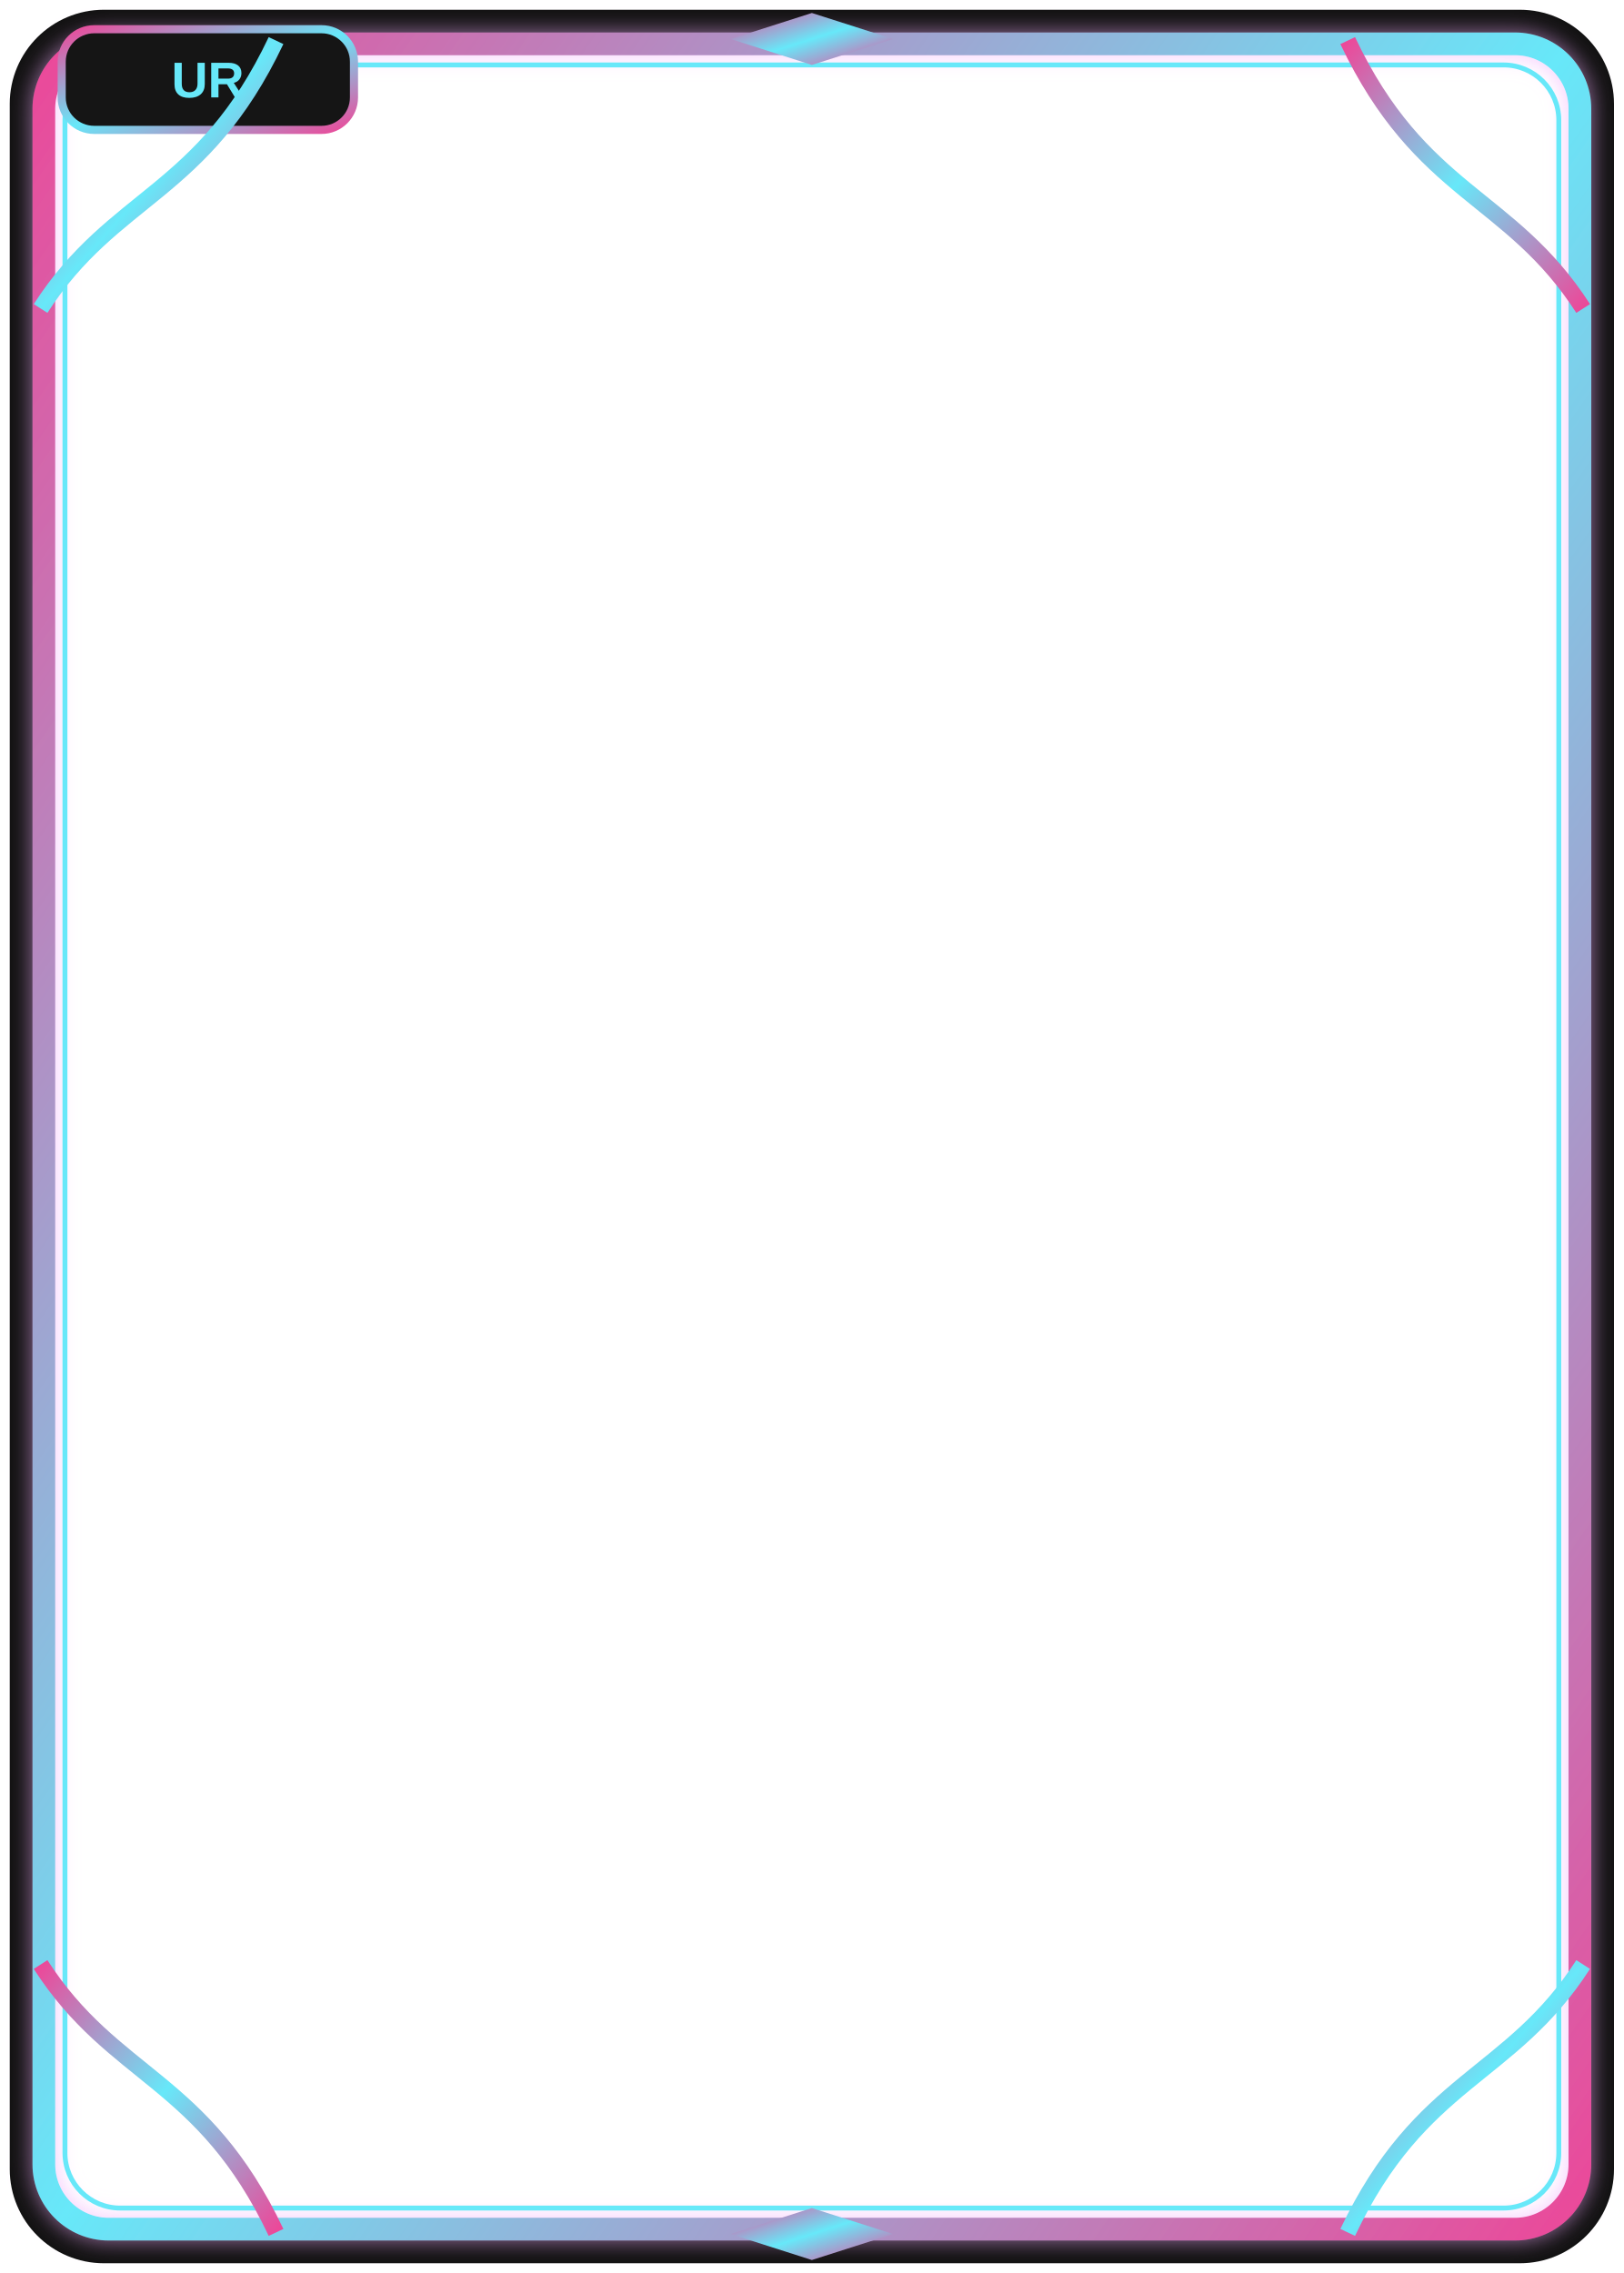
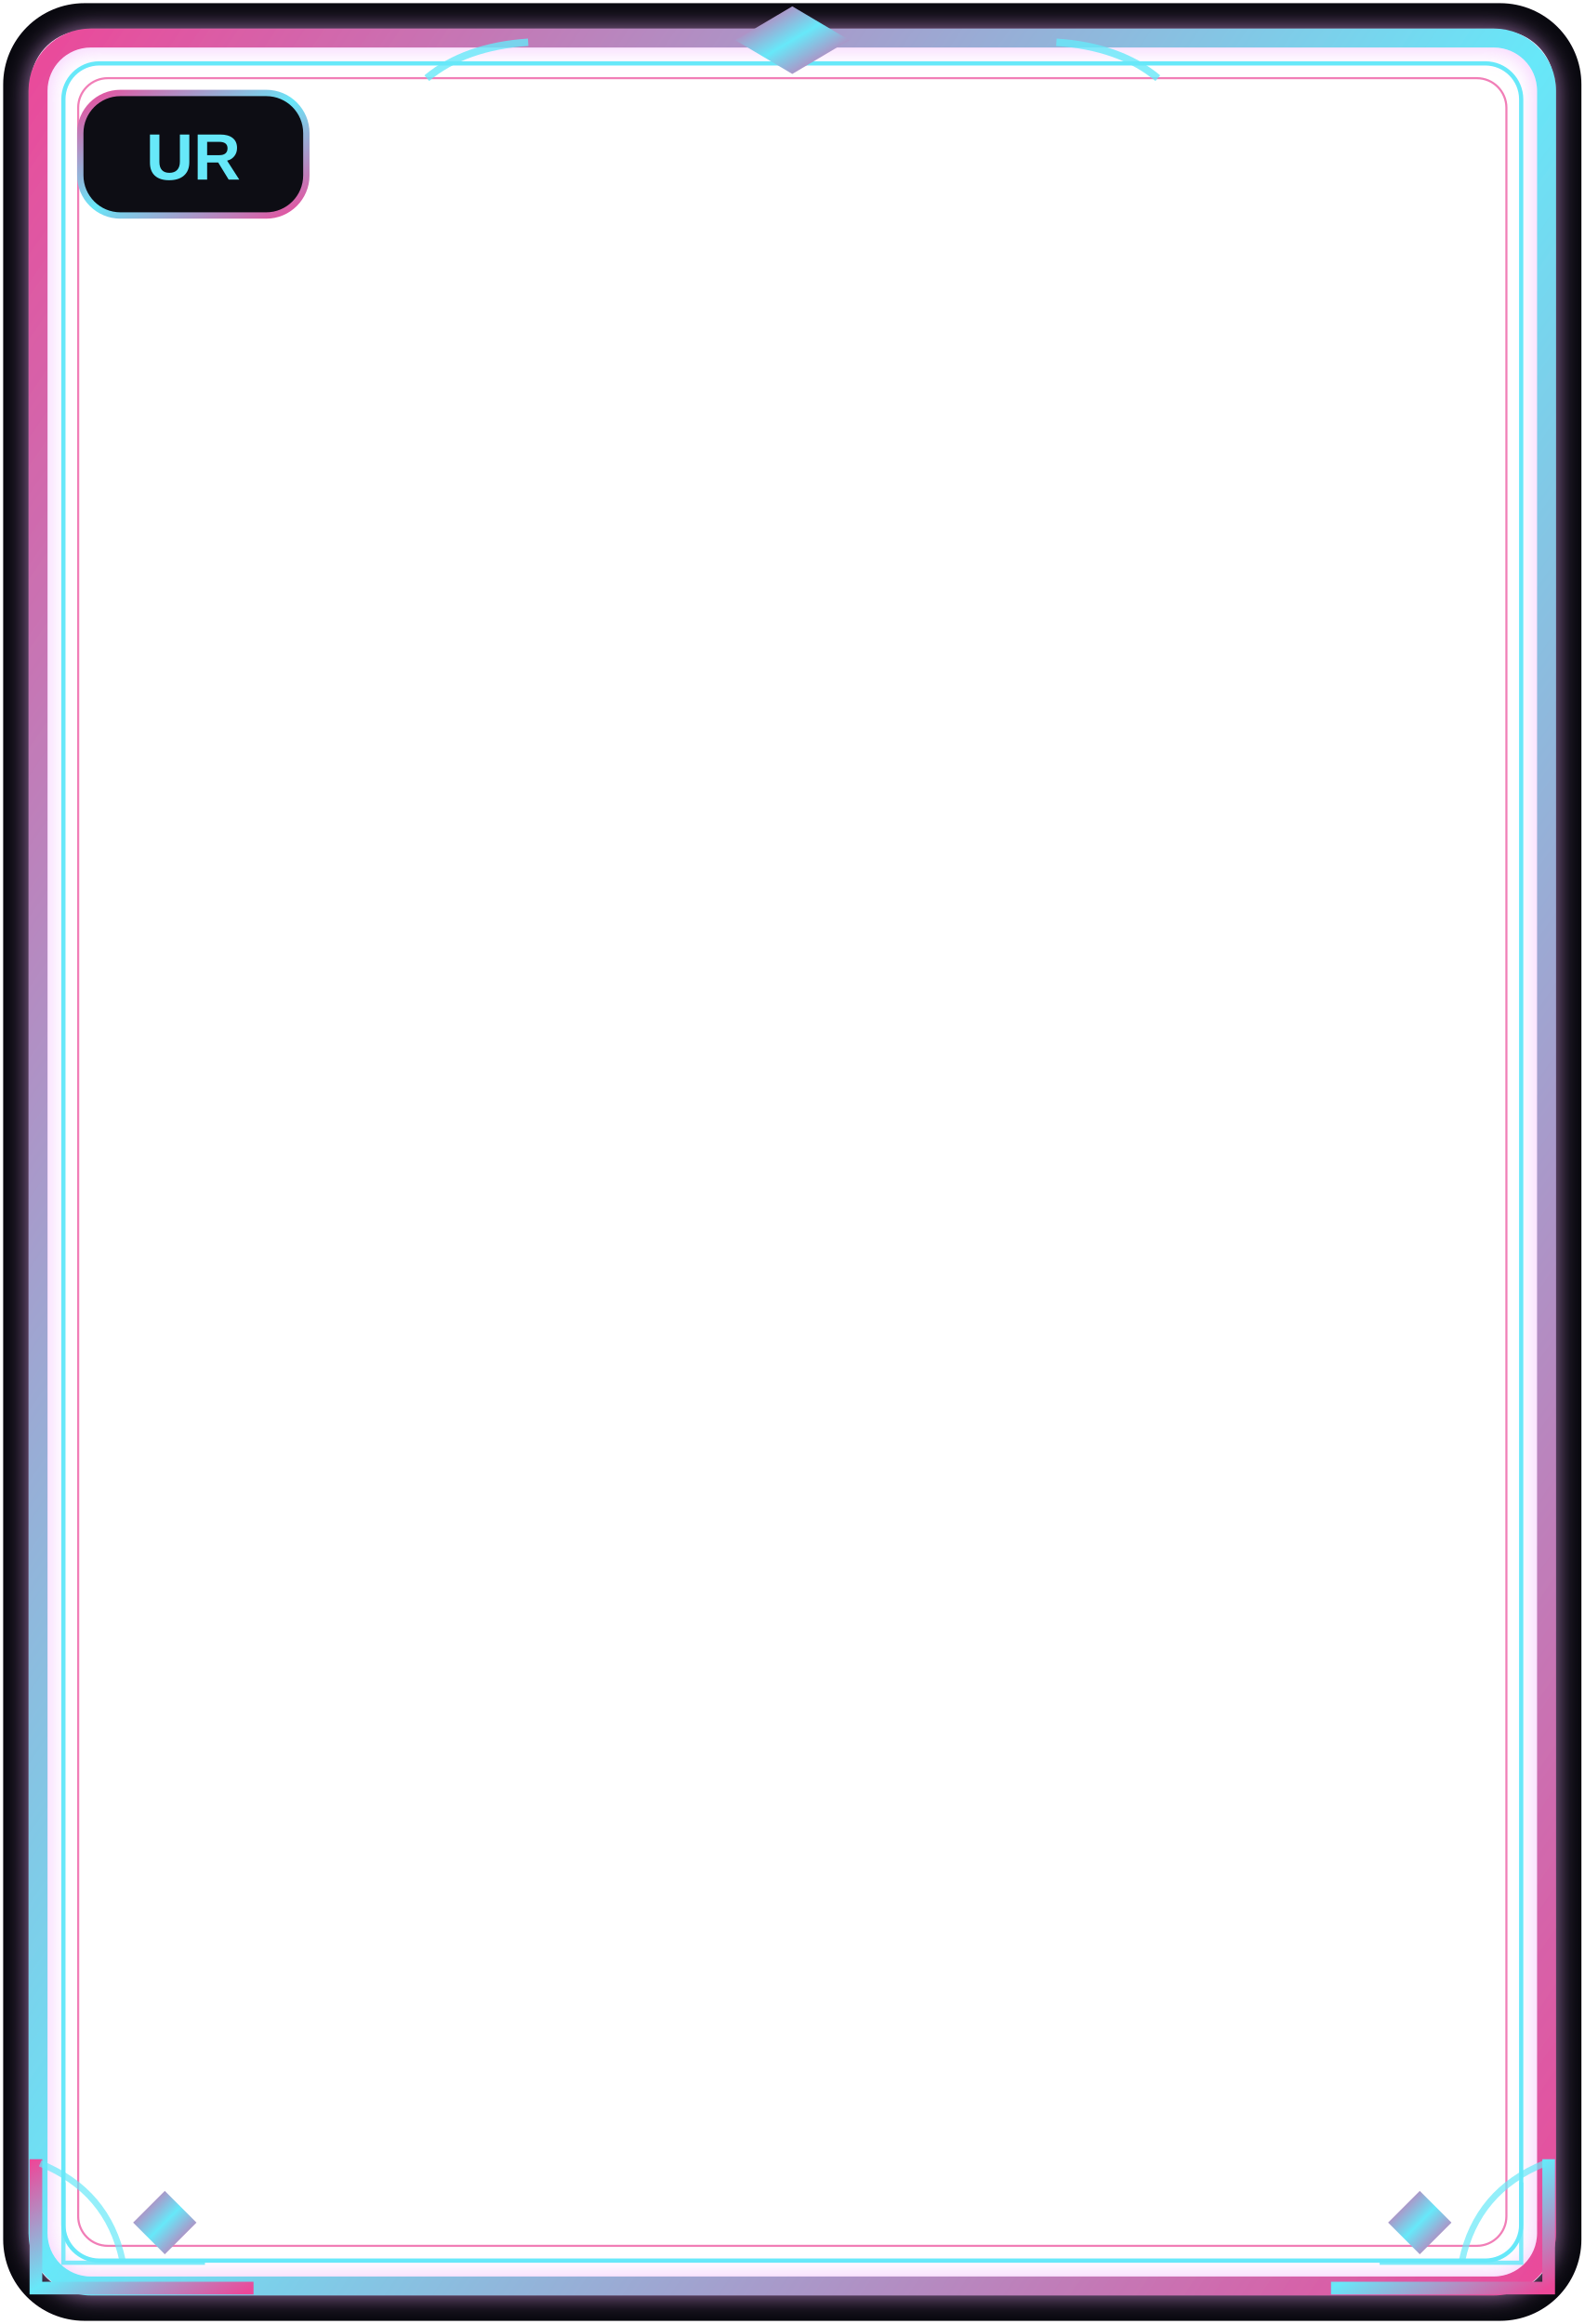
- <svg xmlns="http://www.w3.org/2000/svg" width="1000" height="1400" viewBox="0 0 1000 1400">
+ <svg xmlns="http://www.w3.org/2000/svg" width="1500" height="2200" viewBox="0 0 1500 2200">
  <defs>
    <linearGradient id="rarityStroke" x1="0" y1="0" x2="1" y2="1">
      <stop offset="0" stop-color="#ec4899" />
      <stop offset=".5" stop-color="#67e8f9" />
      <stop offset="1" stop-color="#ec4899" />
    </linearGradient>
    <filter id="glow" x="-20%" y="-20%" width="140%" height="140%">
-       <feGaussianBlur stdDeviation="7" result="b" />
-       <feFlood flood-color="#f0abfc" flood-opacity=".65" />
+       <feGaussianBlur stdDeviation="11" result="b" />
+       <feFlood flood-color="#f0abfc" flood-opacity=".7" />
      <feComposite in2="b" operator="in" />
      <feMerge>
        <feMergeNode />
        <feMergeNode in="SourceGraphic" />
      </feMerge>
    </filter>
  </defs>
-   <rect x="16" y="16" width="968" height="1368" rx="48" fill="none" stroke="#111" stroke-width="20" />
-   <rect x="27" y="27" width="946" height="1346" rx="40" fill="none" stroke="url(#rarityStroke)" stroke-width="14" filter="url(#glow)" />
-   <rect x="40" y="40" width="920" height="1320" rx="34" fill="none" stroke="#67e8f9" stroke-width="3" />
-   <g id="rarity-badge" transform="translate(38 18)">
-     <rect width="180" height="62" rx="20" fill="#151515" stroke="url(#rarityStroke)" stroke-width="5" />
-     <text x="90" y="42" text-anchor="middle" font-family="Arial, Helvetica, sans-serif" font-size="31" font-weight="900" fill="#67e8f9">UR</text>
+   <rect x="16" y="16" width="1468" height="2168" rx="64" fill="none" stroke="#08080e" stroke-width="26" />
+   <rect x="36" y="36" width="1428" height="2128" rx="50" fill="none" stroke="url(#rarityStroke)" stroke-width="18" filter="url(#glow)" />
+   <rect x="60" y="60" width="1380" height="2080" rx="34" fill="none" stroke="#67e8f9" stroke-width="4" />
+   <rect x="74" y="74" width="1352" height="2052" rx="28" fill="none" stroke="#ec4899" stroke-width="2" stroke-opacity=".7" />
+   <path d="M510 40 L990 40" stroke="url(#rarityStroke)" stroke-width="10" stroke-linecap="round" />
+   <path d="M696 38 L750 6 L804 38 L750 70 Z" fill="url(#rarityStroke)" />
+   <path d="M500 40 q-60 4 -96 34" fill="none" stroke="#67e8f9" stroke-width="7" stroke-opacity=".8" />
+   <path d="M1000 40 q60 4 96 34" fill="none" stroke="#67e8f9" stroke-width="7" stroke-opacity=".8" />
+   <path d="M34 2044 L34 2166 L240 2166" fill="none" stroke="url(#rarityStroke)" stroke-width="12" />
+   <path d="M1466 2044 L1466 2166 L1260 2166" fill="none" stroke="url(#rarityStroke)" stroke-width="12" />
+   <path d="M60 2066 L60 2142 L194 2142" fill="none" stroke="#67e8f9" stroke-width="4" stroke-opacity="0.85" />
+   <path d="M1440 2066 L1440 2142 L1306 2142" fill="none" stroke="#67e8f9" stroke-width="4" stroke-opacity="0.85" />
+   <path d="M126 2104 l30 -30 l30 30 l-30 30 Z" fill="url(#rarityStroke)" />
+   <path d="M1374 2104 l-30 -30 l-30 30 l30 30 Z" fill="url(#rarityStroke)" />
+   <path d="M38 2048 q64 26 78 92" fill="none" stroke="#67e8f9" stroke-width="6" stroke-opacity="0.7" />
+   <path d="M1462 2048 q-64 26 -78 92" fill="none" stroke="#67e8f9" stroke-width="6" stroke-opacity="0.7" />
+   <g id="rarity-badge" transform="translate(76 88)">
+     <rect width="214" height="116" rx="38" fill="#0d0d14" stroke="url(#rarityStroke)" stroke-width="6" />
+     <text x="107" y="82" text-anchor="middle" font-family="Arial, Helvetica, sans-serif" font-size="62" font-weight="900" fill="#67e8f9">UR</text>
  </g>
-   <path d="M25 190 C70 120 125 120 170 25" fill="none" stroke="url(#rarityStroke)" stroke-width="10" />
-   <path d="M975 190 C930 120 875 120 830 25" fill="none" stroke="url(#rarityStroke)" stroke-width="10" />
-   <path d="M25 1210 C70 1280 125 1280 170 1375" fill="none" stroke="url(#rarityStroke)" stroke-width="10" />
-   <path d="M975 1210 C930 1280 875 1280 830 1375" fill="none" stroke="url(#rarityStroke)" stroke-width="10" />
-   <path d="M450 24 L500 8 L550 24 L500 40 Z" fill="url(#rarityStroke)" />
-   <path d="M450 1376 L500 1360 L550 1376 L500 1392 Z" fill="url(#rarityStroke)" />
</svg>
